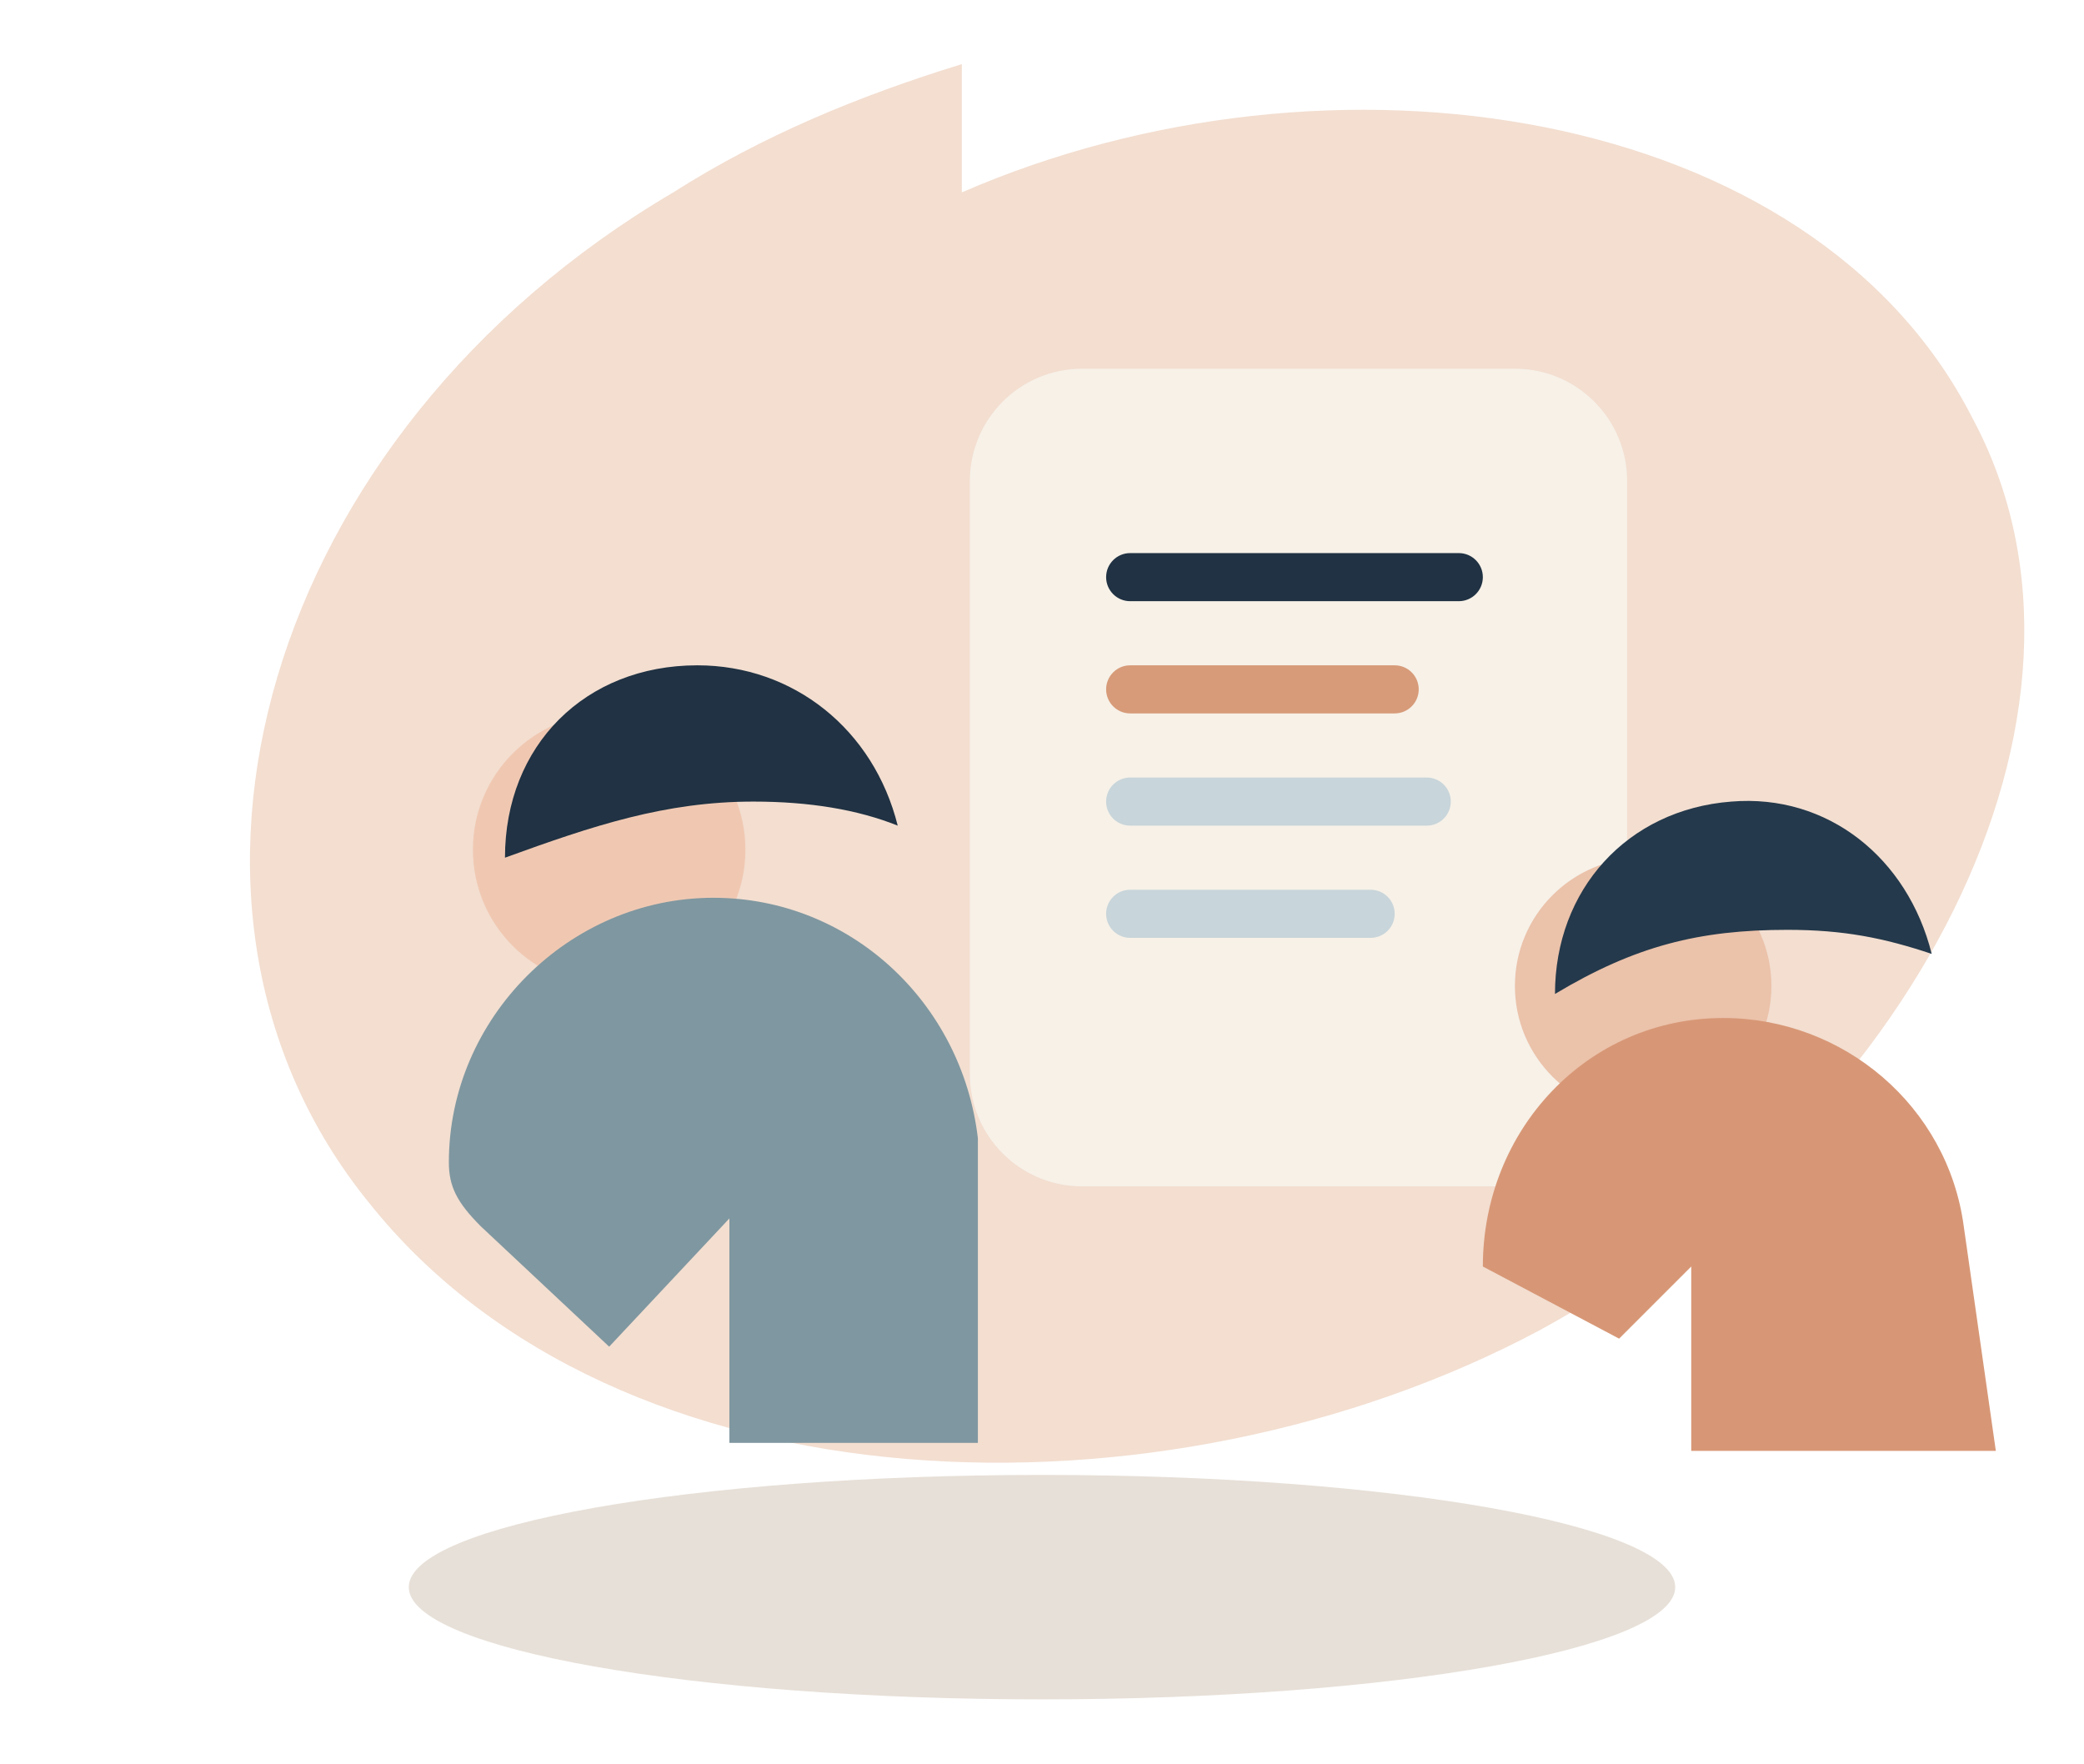
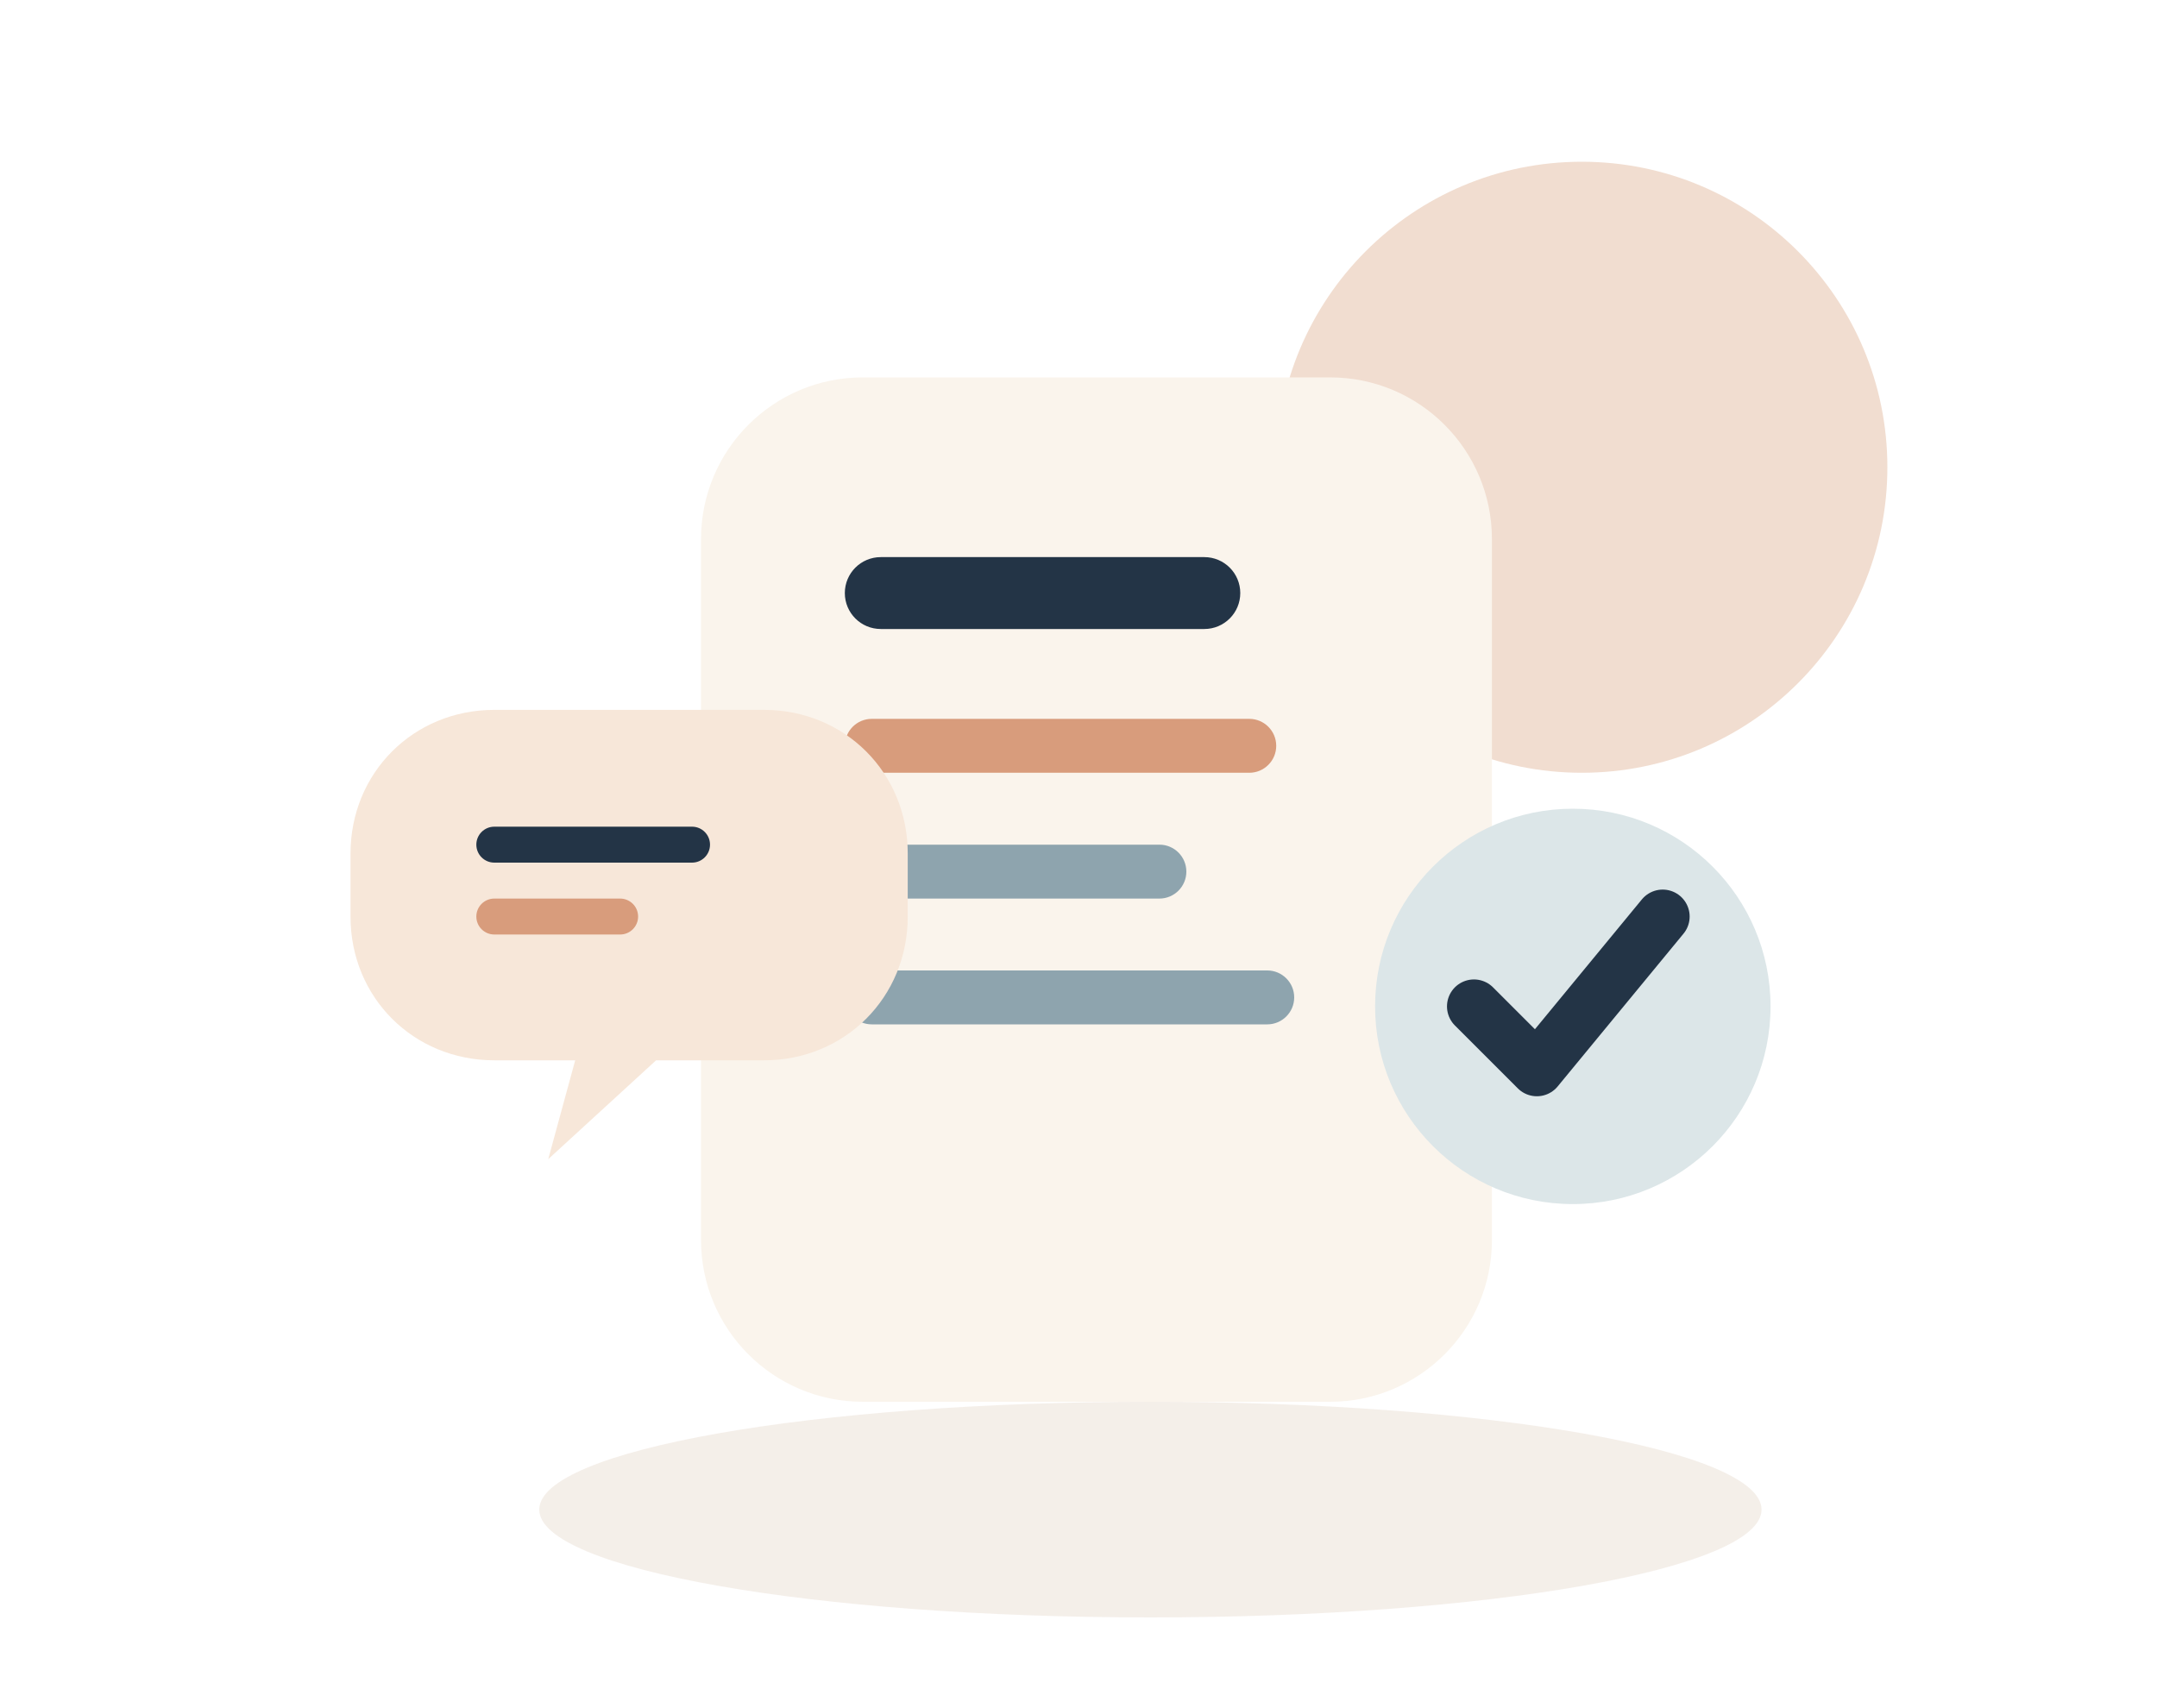
- <svg xmlns="http://www.w3.org/2000/svg" viewBox="0 0 260 220" fill="none">
-   <path d="M120 24c46-20 106-11 126 28 20 37-8 89-54 114-47 25-115 23-146-16-30-37-13-96 38-126 11-7 23-12 36-16Z" fill="#F3DED0" />
-   <ellipse cx="130" cy="198" rx="79" ry="14" fill="#E7E0D8" />
-   <rect x="121" y="46" width="82" height="102" rx="14" fill="#F7F1E8" />
-   <rect x="138" y="69" width="47" height="6" rx="3" fill="#203243" />
-   <rect x="138" y="83" width="39" height="6" rx="3" fill="#D79B79" />
-   <rect x="138" y="97" width="43" height="6" rx="3" fill="#C8D5DA" />
-   <rect x="138" y="111" width="36" height="6" rx="3" fill="#C8D5DA" />
-   <g transform="translate(44 73)">
-     <circle cx="32" cy="33" r="17" fill="#F0C8B2" />
-     <path d="M19 34c0-14 10-24 24-24 12 0 22 8 25 20-5-2-11-3-18-3-11 0-20 3-31 7Z" fill="#203243" />
-     <path d="M12 72c0-18 15-33 33-33 17 0 31 13 33 30v38H47V79l-15 16-16-15c-3-3-4-5-4-8Z" fill="#7F97A0" />
-   </g>
-   <g transform="translate(180 95)">
-     <circle cx="25" cy="28" r="16" fill="#EBC2AA" />
-     <path d="M14 29c0-13 9-23 22-24 12-1 22 7 25 19-6-2-11-3-18-3-11 0-19 2-29 8Z" fill="#24394B" />
-     <path d="M5 63c0-17 13-31 30-31 15 0 28 11 30 26l4 28H31V63l-9 9-17-9Z" fill="#D79776" />
-   </g>
+ <svg xmlns="http://www.w3.org/2000/svg" viewBox="0 0 240 190" fill="none">
+   <ellipse cx="128" cy="168" rx="68" ry="12" fill="#EADFD4" opacity=".5" />
+   <circle cx="176" cy="52" r="34" fill="#F1DDD0" />
+   <rect x="78" y="42" width="88" height="114" rx="18" fill="#FAF4EC" />
+   <rect x="94" y="62" width="44" height="8" rx="4" fill="#233446" />
+   <rect x="94" y="80" width="48" height="6" rx="3" fill="#D89C7C" />
+   <rect x="94" y="94" width="38" height="6" rx="3" fill="#8EA4AE" />
+   <rect x="94" y="108" width="50" height="6" rx="3" fill="#8EA4AE" />
+   <circle cx="175" cy="112" r="22" fill="#DCE6E8" />
+   <path d="M164 112l7 7 14-17" stroke="#233446" stroke-linecap="round" stroke-linejoin="round" stroke-width="6" />
+   <path d="M55 79h30c9 0 16 7 16 16v7c0 9-7 16-16 16h-12l-12 11 3-11h-9c-9 0-16-7-16-16v-7c0-9 7-16 16-16Z" fill="#F7E7D9" />
+   <rect x="53" y="92" width="26" height="4" rx="2" fill="#233446" />
+   <rect x="53" y="100" width="18" height="4" rx="2" fill="#D89C7C" />
</svg>
